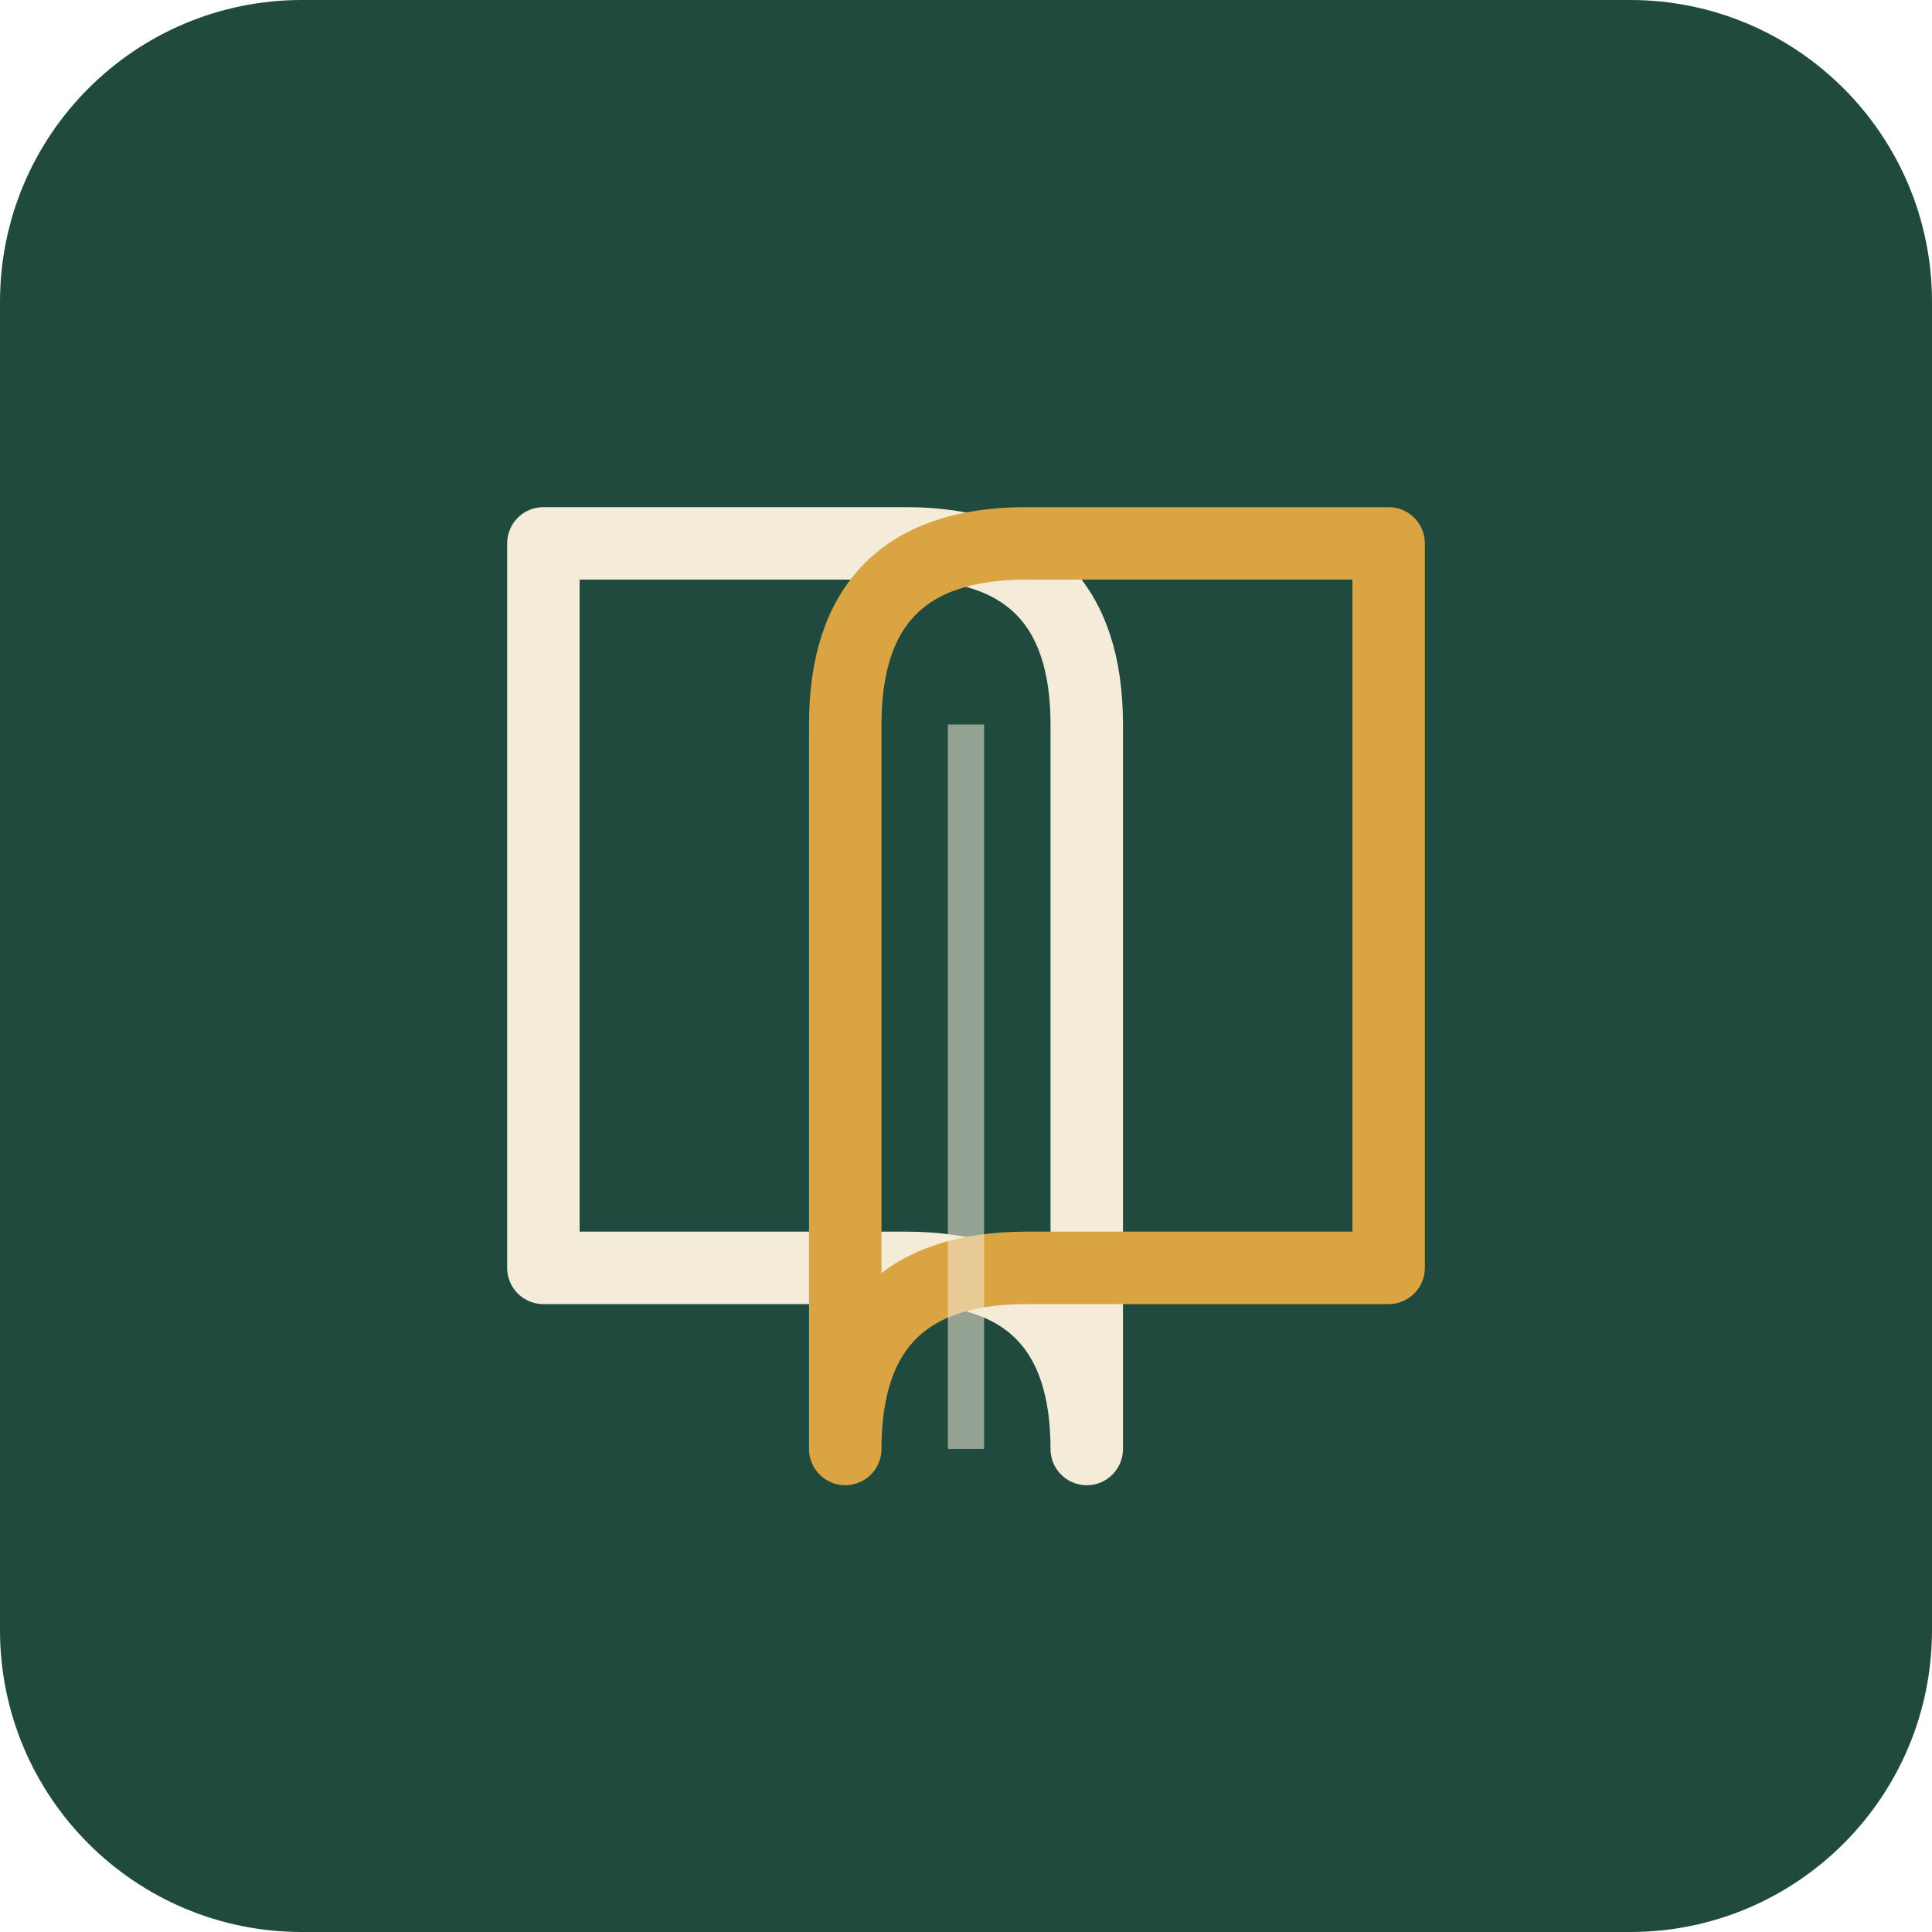
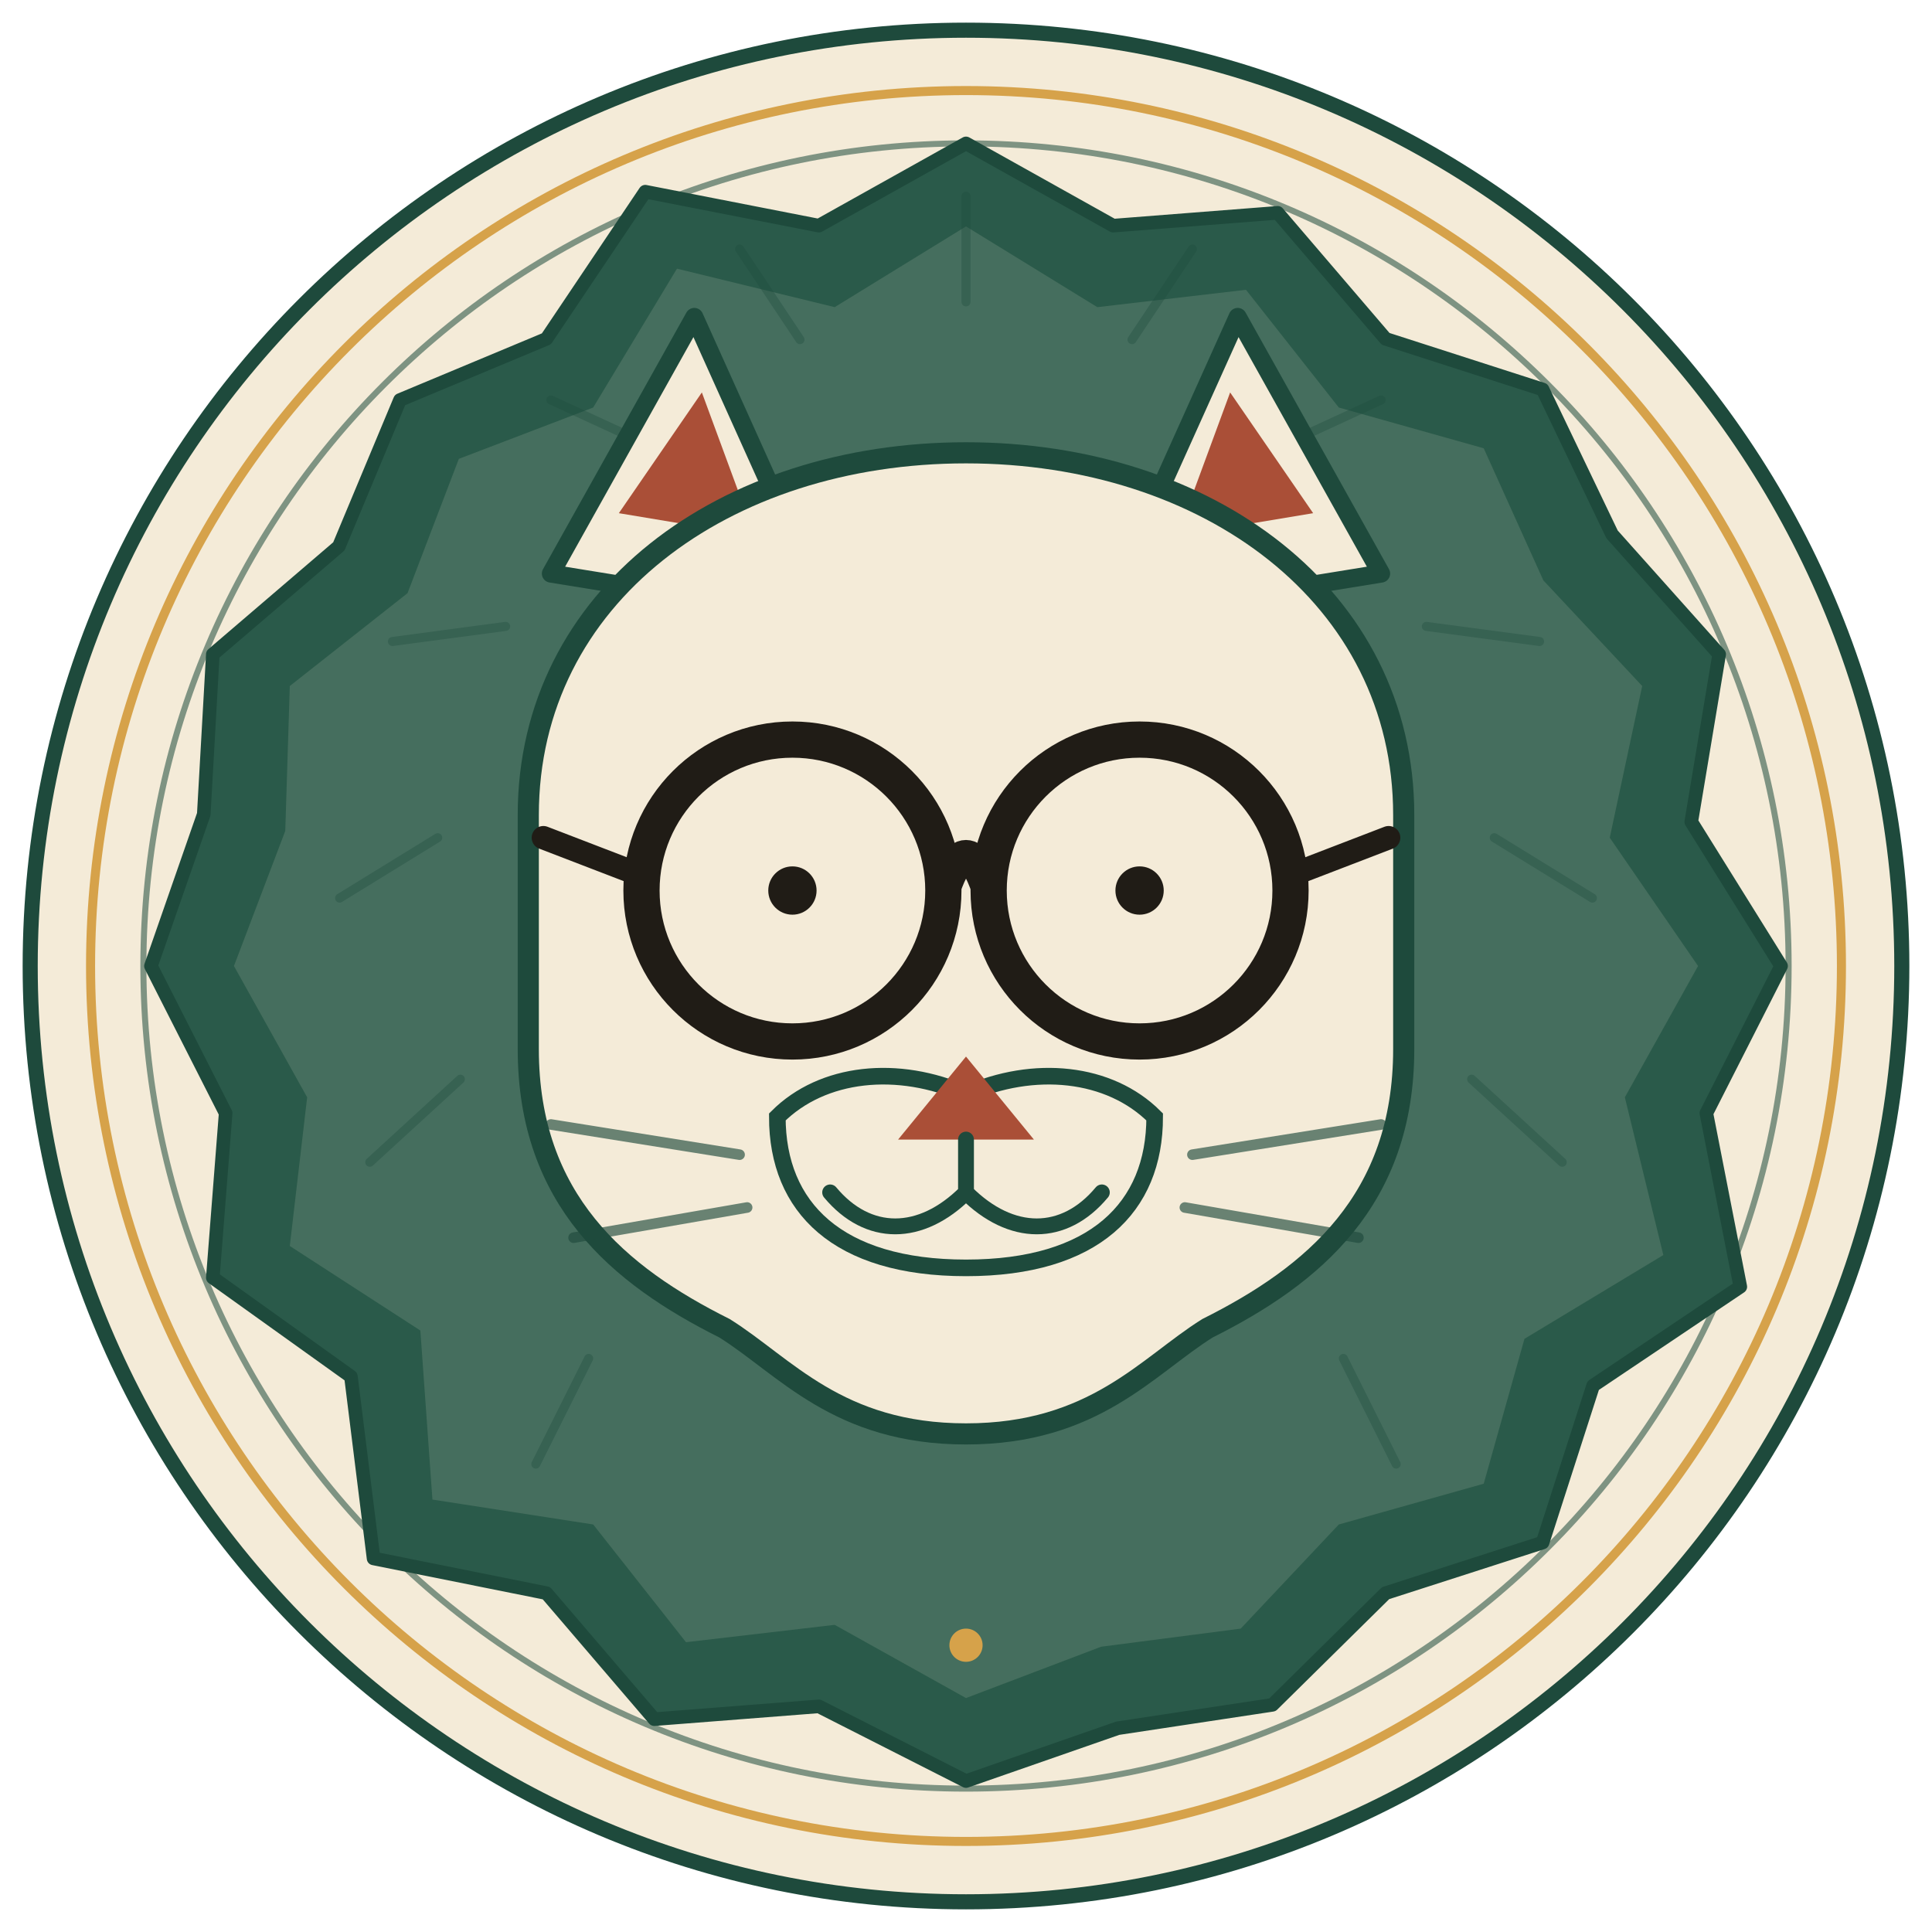
- <svg xmlns="http://www.w3.org/2000/svg" viewBox="0 0 64 64">
-   <rect width="64" height="64" rx="10" fill="#1F4A3D" />
-   <path d="M18 18h12c4 0 6 2 6 6v24c0-4-2-6-6-6H18z" fill="none" stroke="#F4EBD8" stroke-width="2.4" stroke-linejoin="round" />
-   <path d="M46 18H34c-4 0-6 2-6 6v24c0-4 2-6 6-6h12z" fill="none" stroke="#D9A441" stroke-width="2.4" stroke-linejoin="round" />
-   <path d="M32 24v24" stroke="#F4EBD8" stroke-width="1.2" opacity=".55" />
+ <svg xmlns="http://www.w3.org/2000/svg" viewBox="0 0 256 256" role="img" aria-labelledby="t">
+   <circle cx="128" cy="128" r="124" fill="#F4EBD8" stroke="#1E4A3C" stroke-width="2" />
+   <circle cx="128" cy="128" r="116" fill="none" stroke="#D6A24A" stroke-width="1.2" />
+   <circle cx="128" cy="128" r="109" fill="none" stroke="#1E4A3C" stroke-width=".8" opacity=".55" />
+   <g>
+     <path d="M128.0 19.0 L147.5 29.9 L169.3 28.2 L183.6 44.9 L204.4 51.6 L213.6 70.8 L227.8 86.7 L224.1 108.9 L236.0 128.0 L226.1 147.5 L230.6 170.5 L211.1 183.6 L204.4 204.4 L183.6 211.1 L168.6 225.9 L148.1 229.0 L128.0 236.0 L108.5 226.1 L86.7 227.8 L72.4 211.1 L49.5 206.5 L46.5 182.4 L28.2 169.3 L29.9 147.5 L20.0 128.0 L27.0 107.9 L28.2 86.7 L44.9 72.4 L53.0 53.0 L72.4 44.9 L85.5 25.4 L108.5 29.9 Z" fill="#2A5A4A" stroke="#1E4A3C" stroke-width="1.8" stroke-linejoin="round" />
+     <path d="M128.0 30.0 L145.4 40.7 L165.1 38.4 L177.4 54.0 L196.6 59.4 L204.5 76.9 L217.6 90.9 L213.3 111.0 L225.0 128.0 L215.3 145.4 L220.4 166.3 L202.0 177.4 L196.6 196.6 L177.4 202.0 L164.4 215.8 L145.9 218.2 L128.0 225.0 L110.6 215.3 L90.9 217.6 L78.6 202.0 L57.3 198.7 L55.7 176.3 L38.4 165.1 L40.7 145.4 L31.0 128.0 L37.8 110.1 L38.4 90.9 L54.0 78.6 L60.8 60.8 L78.6 54.0 L89.7 35.6 L110.6 40.7 Z" fill="#F4EBD8" opacity=".14" />
+     <g fill="none" stroke="#1E4A3C" stroke-width="1.2" stroke-linecap="round" opacity=".35">
+       <path d="M128 40v-14M106 45l-8-12M150 45l8-12M86 59l-13-6M170 59l13-6M67 83l-15 2M189 83l15 2M58 111l-13 8M198 111l13 8M61 143l-12 11M195 143l12 11M78 180l-7 14M178 180l7 14" />
+     </g>
+     <path d="M73 76 L92 42 L110 82 Z" fill="#F4EBD8" stroke="#1E4A3C" stroke-width="2.4" stroke-linejoin="round" />
+     <path d="M183 76 L164 42 L146 82 Z" fill="#F4EBD8" stroke="#1E4A3C" stroke-width="2.4" stroke-linejoin="round" />
+     <path d="M82 68 L93 52 L100 71 Z" fill="#AA4F37" />
+     <path d="M174 68 L163 52 L156 71 Z" fill="#AA4F37" />
+     <path d="M70 108c0-29 26-48 58-48s58 19 58 48v31c0 20-12 30-26 37-8 5-15 14-32 14s-24-9-32-14c-14-7-26-17-26-37z" fill="#F4EBD8" stroke="#1E4A3C" stroke-width="2.8" />
+     <path d="M103 148c6-6 16-7 25-3 9-4 19-3 25 3 0 12-8 20-25 20s-25-8-25-20z" fill="#F4EBD8" stroke="#1E4A3C" stroke-width="2.2" />
+     <path d="M128 140l-9 11h18z" fill="#AA4F37" />
+     <path d="M128 151v7M128 158c-6 6-13 6-18 0M128 158c6 6 13 6 18 0" fill="none" stroke="#1E4A3C" stroke-width="2.1" stroke-linecap="round" />
+     <circle cx="105" cy="118" r="20" fill="none" stroke="#201C16" stroke-width="4.8" />
+     <circle cx="151" cy="118" r="20" fill="none" stroke="#201C16" stroke-width="4.8" />
+     <path d="M125 118c2-6 4-6 6 0" fill="none" stroke="#201C16" stroke-width="4.4" />
+     <path d="M85 116l-13-5M171 116l13-5" fill="none" stroke="#201C16" stroke-width="3.1" stroke-linecap="round" />
+     <circle cx="105" cy="118" r="3.2" fill="#201C16" />
+     <circle cx="151" cy="118" r="3.2" fill="#201C16" />
+     <path d="M98 153l-25-4M99 160l-23 4M158 153l25-4M157 160l23 4" fill="none" stroke="#1E4A3C" stroke-width="1.4" stroke-linecap="round" opacity=".65" />
+   </g>
+   <circle cx="128" cy="218" r="2.2" fill="#D6A24A" />
</svg>
